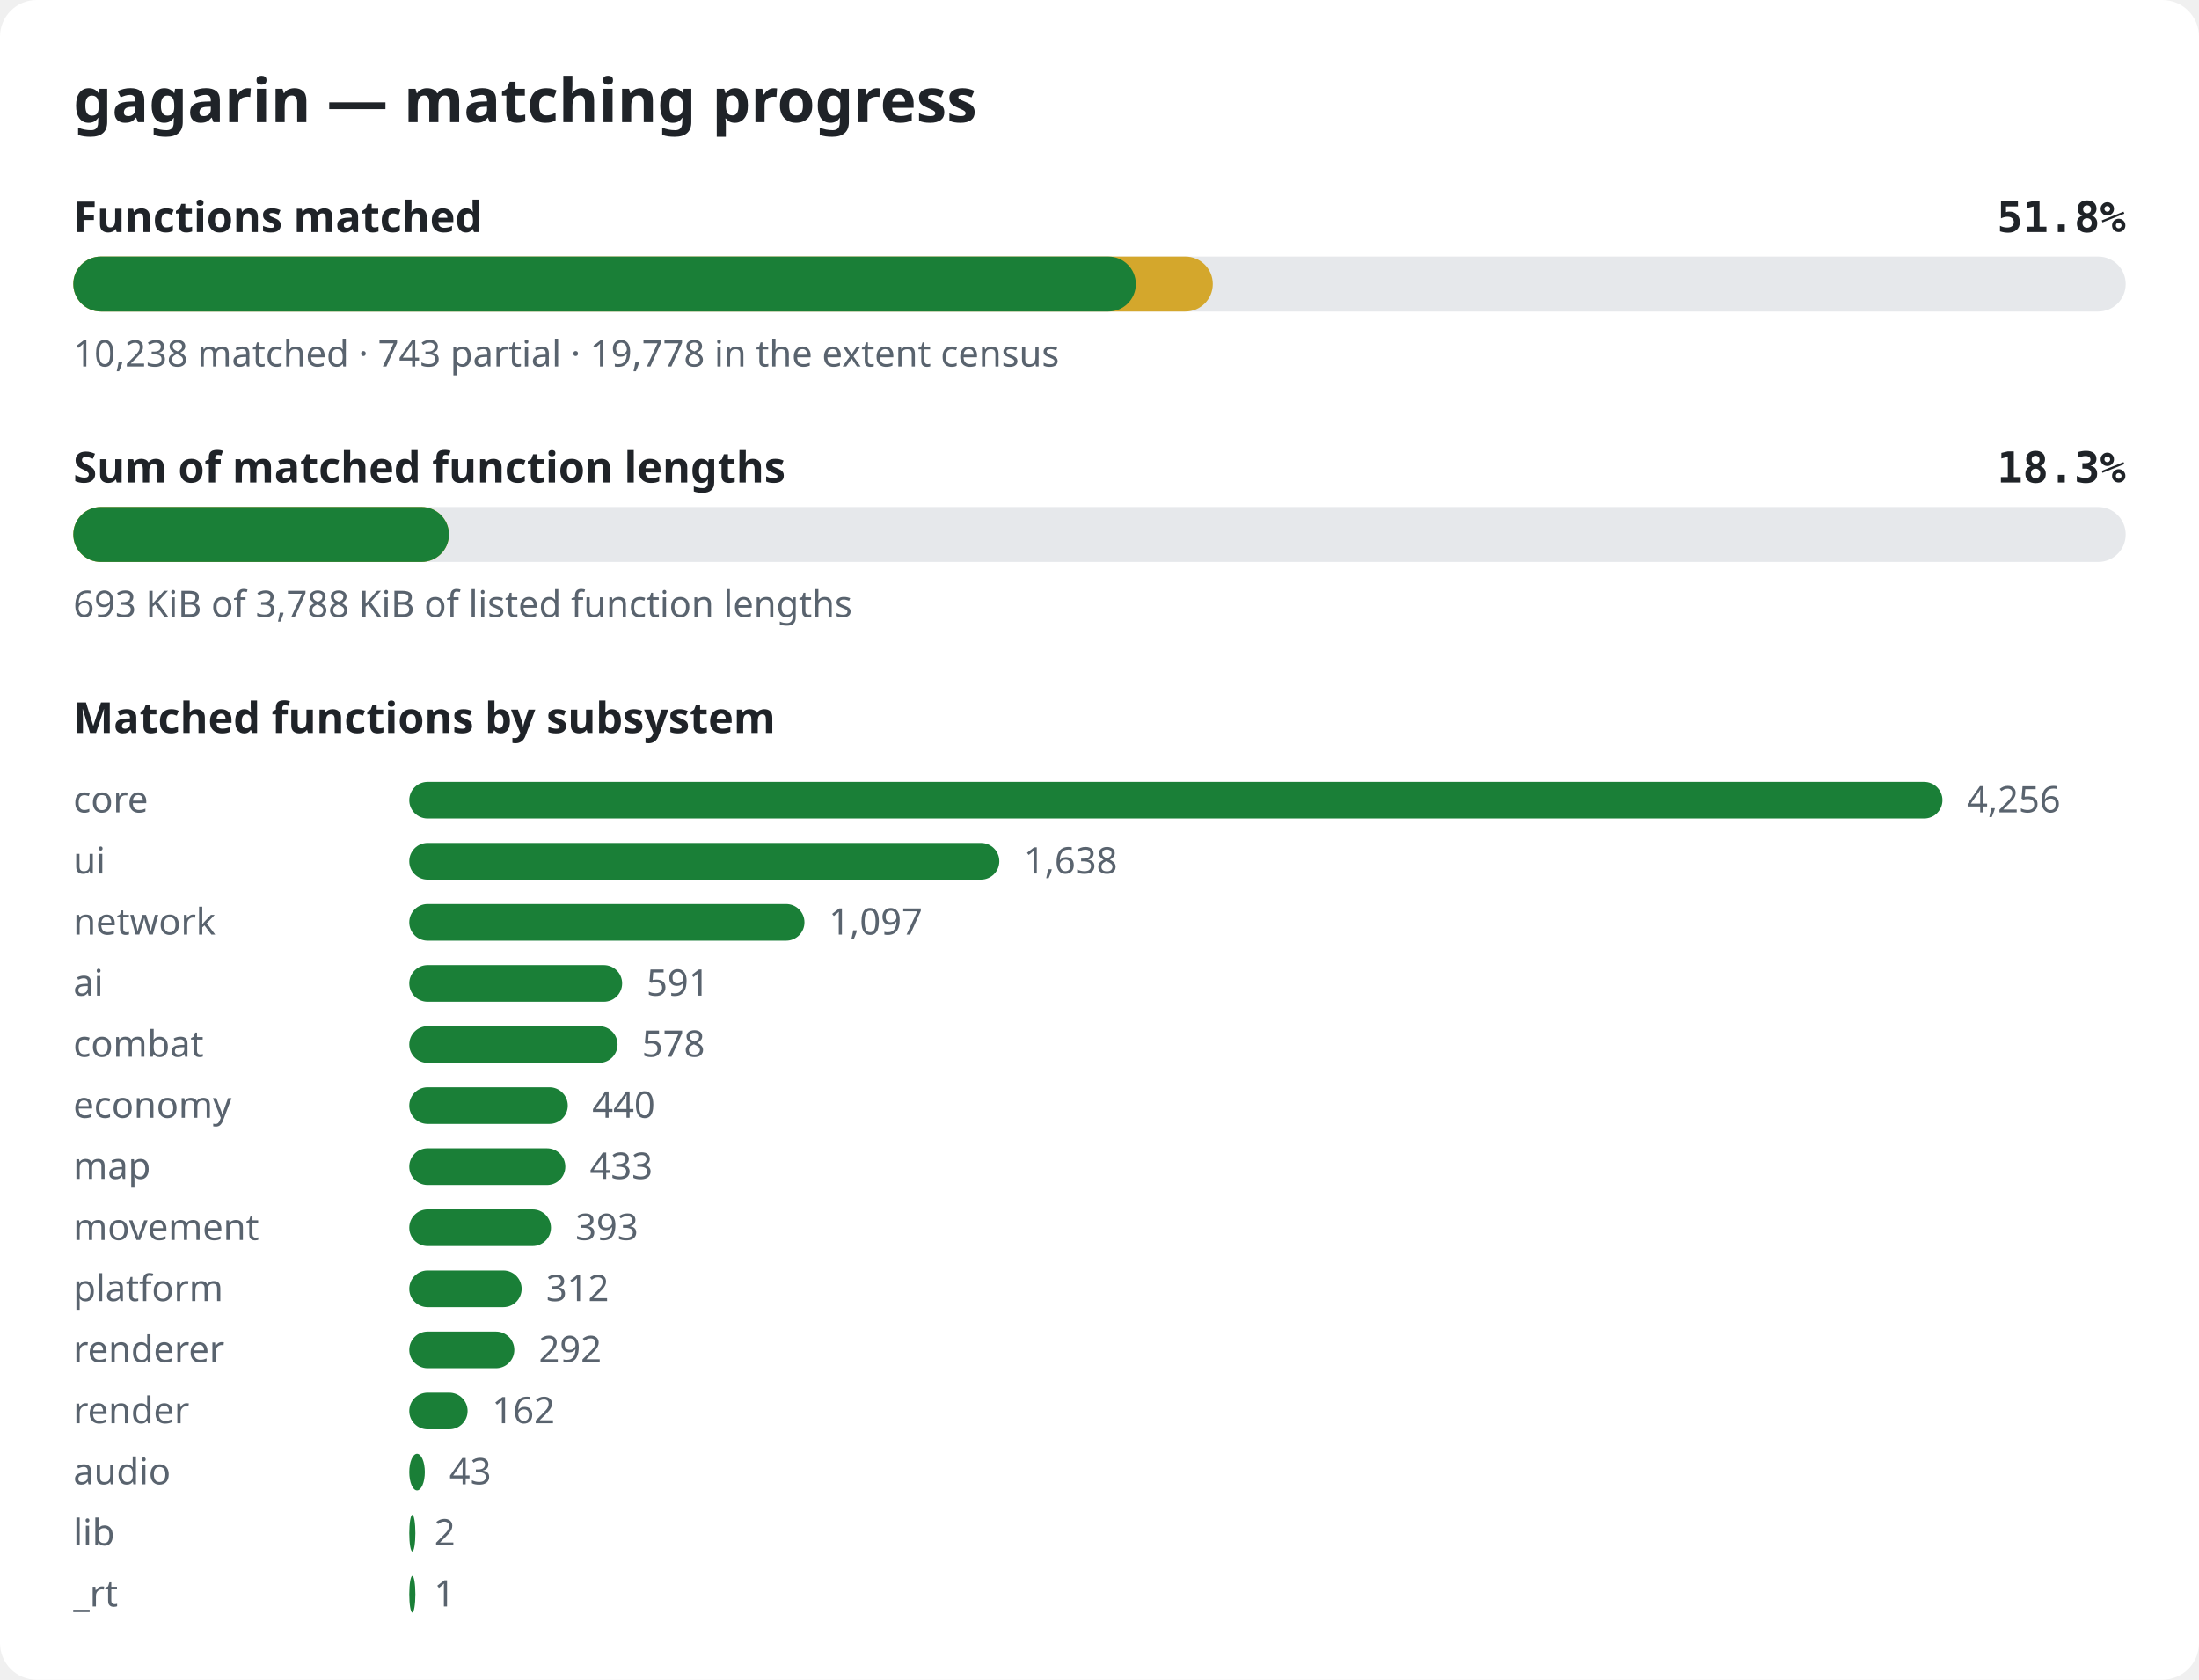
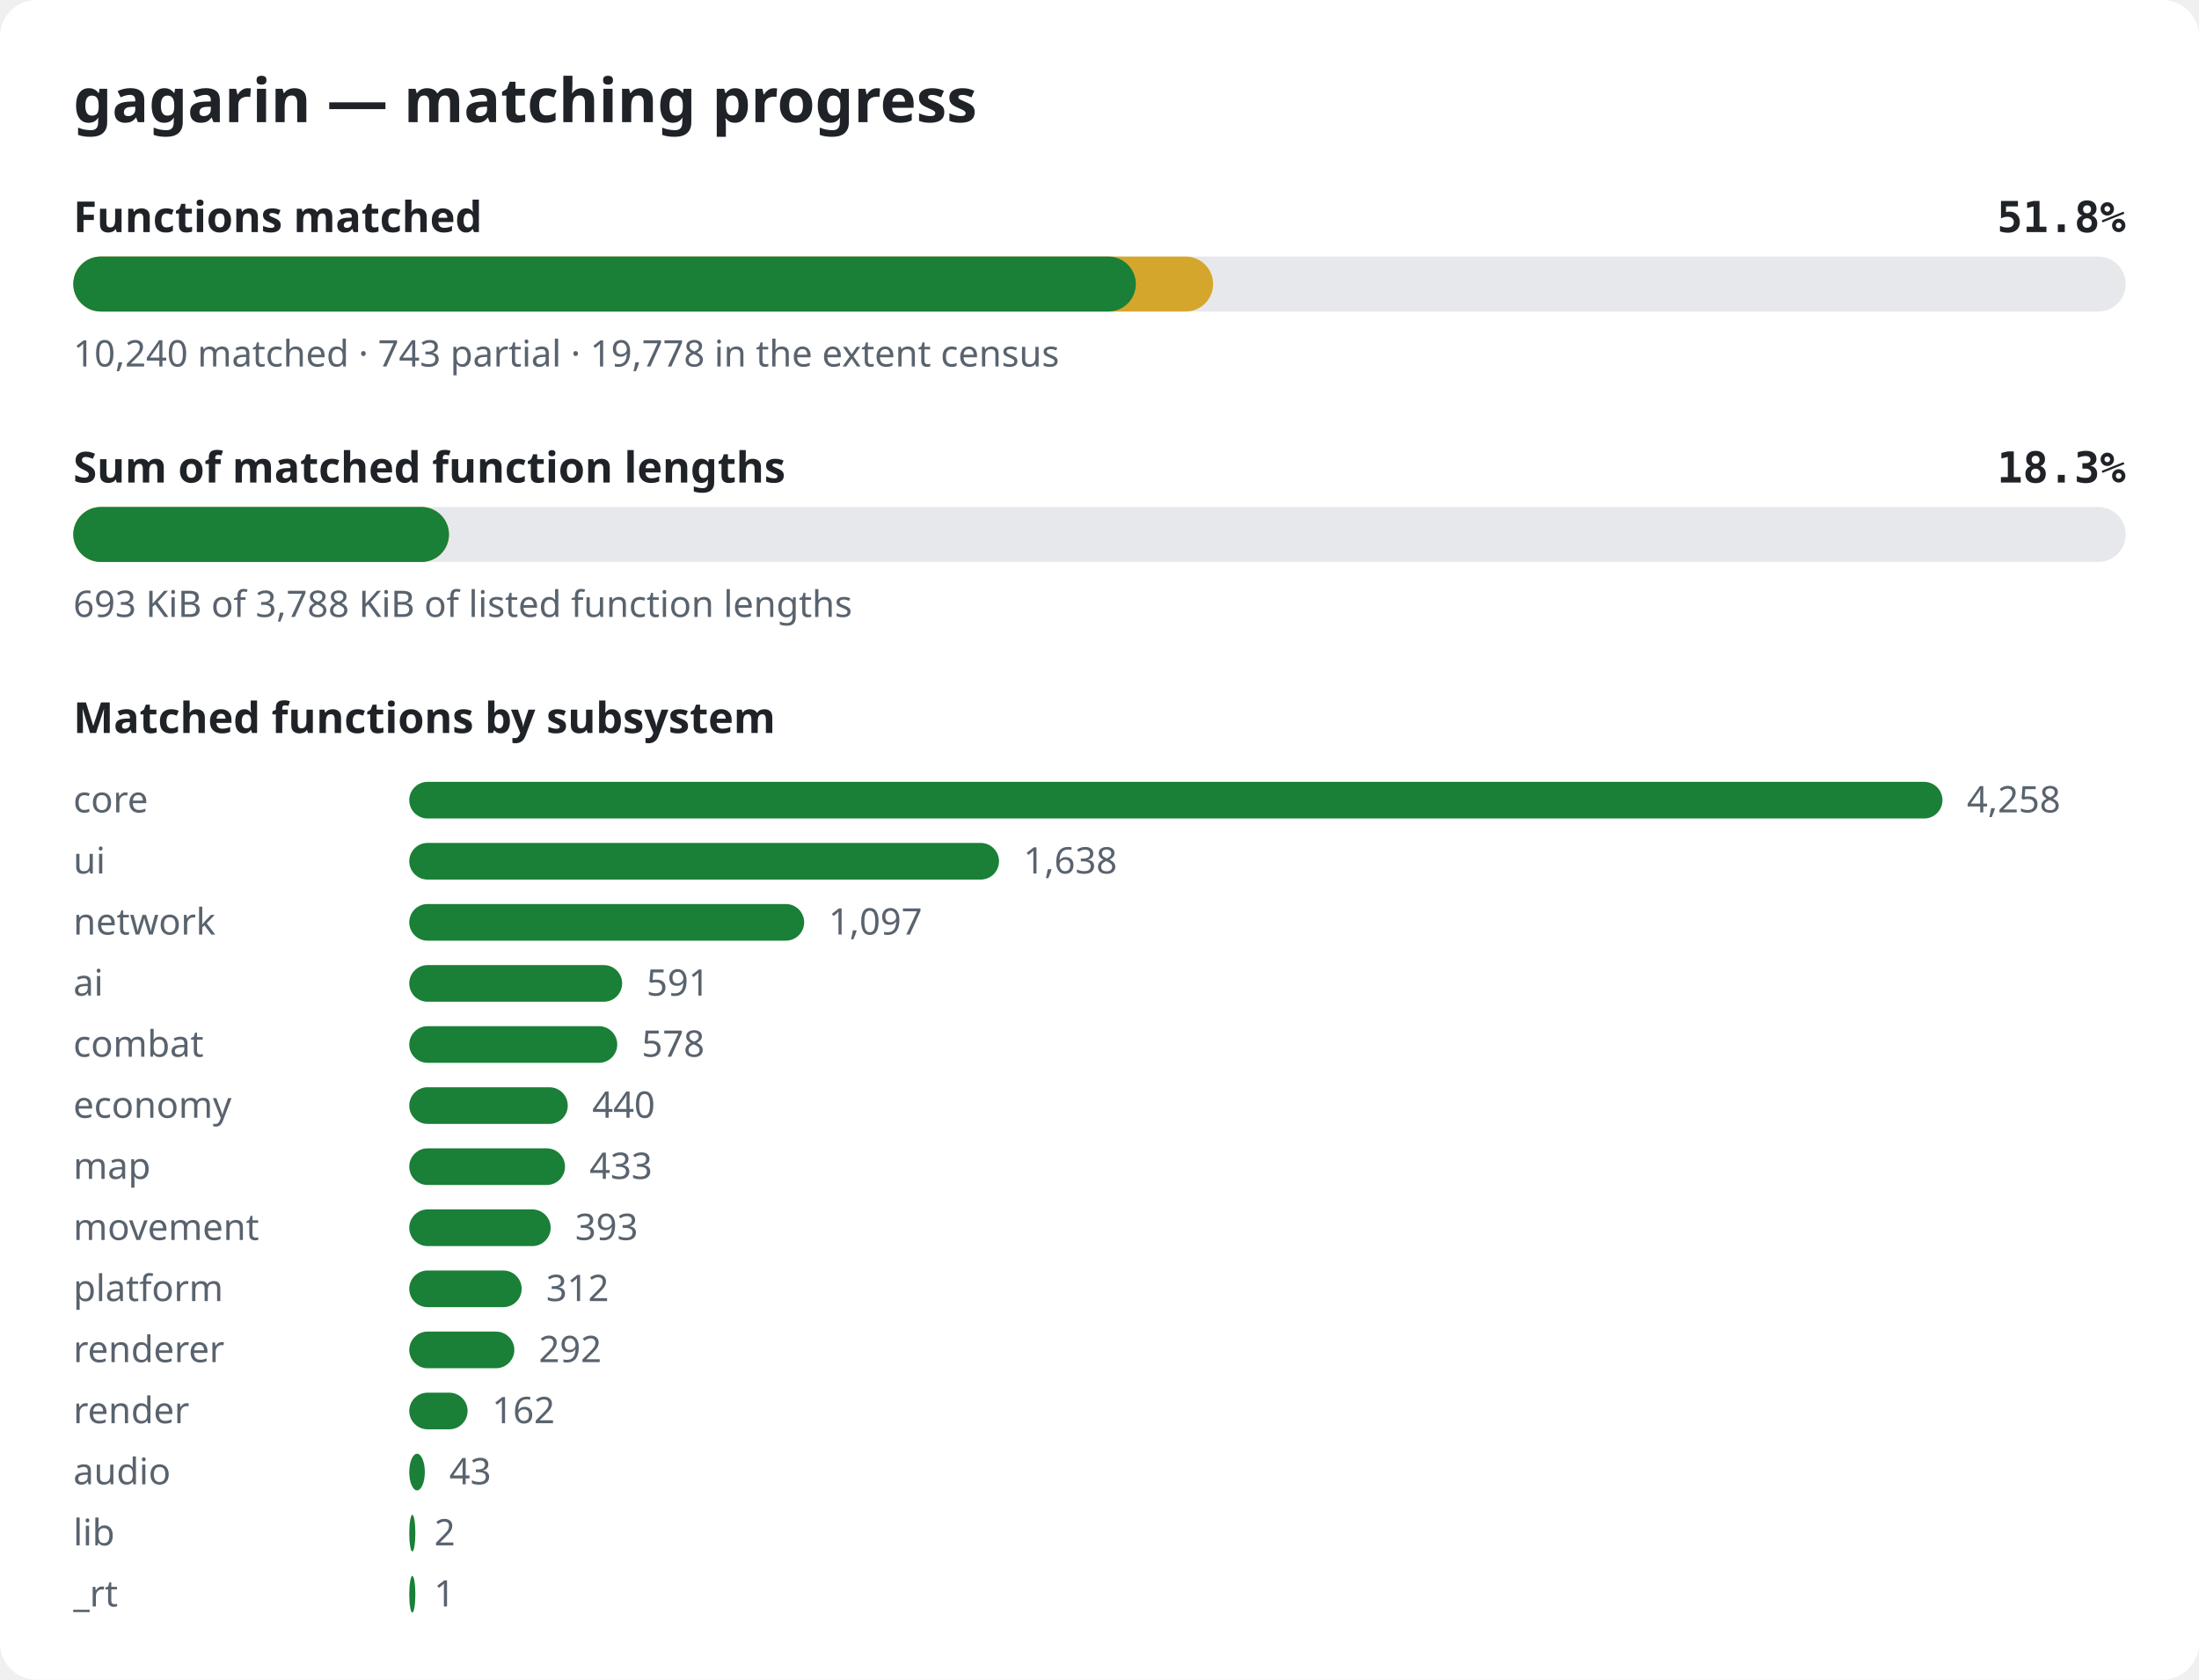
<svg xmlns="http://www.w3.org/2000/svg" width="720" height="550" viewBox="0 0 720 550" role="img" aria-label="gagarin matching progress">
  <style>.bg{fill:#ffffff}.title{font:600 20px sans-serif;fill:#1f2328}.label{font:600 14px sans-serif;fill:#1f2328}.pct{font:600 14px monospace;fill:#1f2328}.note{font:12px sans-serif;fill:#59636e}.track{fill:#e6e8eb}.done{fill:#1a7f37}.partial{fill:#d4a72c}@media (prefers-color-scheme: dark){.bg{fill:#0d1117}.title,.label,.pct{fill:#e6edf3}.note{fill:#9198a1}.track{fill:#262c36}.done{fill:#3fb950}.partial{fill:#d29922}}</style>
  <rect width="720" height="550" rx="12" class="bg" />
  <text x="24" y="40" class="title">gagarin — matching progress</text>
  <text x="24" y="76" class="label">Functions matched</text>
  <text x="696" y="76" class="pct" text-anchor="end">51.8%</text>
  <rect x="24" y="84" width="672" height="18" rx="9" class="track" />
-   <rect x="24" y="84" width="373.1" height="18" rx="9" class="partial" />
+   <rect x="24" y="84" width="373.2" height="18" rx="9" class="partial" />
  <rect x="24" y="84" width="347.9" height="18" rx="9" class="done" />
-   <text x="24" y="120" class="note">10,238 matched · 743 partial · 19,778 in the extent census</text>
+   <text x="24" y="120" class="note">10,240 matched · 743 partial · 19,778 in the extent census</text>
  <text x="24" y="158" class="label">Sum of matched function lengths</text>
  <text x="696" y="158" class="pct" text-anchor="end">18.3%</text>
  <rect x="24" y="166" width="672" height="18" rx="9" class="track" />
  <rect x="24" y="166" width="123.0" height="18" rx="9" class="partial" />
  <rect x="24" y="166" width="123.0" height="18" rx="9" class="done" />
  <text x="24" y="202" class="note">693 KiB of 3,788 KiB of listed function lengths</text>
  <text x="24" y="240" class="label">Matched functions by subsystem</text>
  <text x="24" y="266" class="note">core</text>
  <rect x="134" y="256" width="502.0" height="12" rx="6" class="done" />
-   <text x="644.0" y="266" class="note">4,256</text>
+   <text x="644.0" y="266" class="note">4,258</text>
  <text x="24" y="286" class="note">ui</text>
-   <rect x="134" y="276" width="193.2" height="12" rx="6" class="done" />
-   <text x="335.2" y="286" class="note">1,638</text>
+   <rect x="134" y="276" width="193.1" height="12" rx="6" class="done" />
+   <text x="335.1" y="286" class="note">1,638</text>
  <text x="24" y="306" class="note">network</text>
-   <rect x="134" y="296" width="129.4" height="12" rx="6" class="done" />
-   <text x="271.4" y="306" class="note">1,097</text>
+   <rect x="134" y="296" width="129.3" height="12" rx="6" class="done" />
+   <text x="271.3" y="306" class="note">1,097</text>
  <text x="24" y="326" class="note">ai</text>
  <rect x="134" y="316" width="69.7" height="12" rx="6" class="done" />
  <text x="211.7" y="326" class="note">591</text>
  <text x="24" y="346" class="note">combat</text>
-   <rect x="134" y="336" width="68.2" height="12" rx="6" class="done" />
-   <text x="210.2" y="346" class="note">578</text>
+   <rect x="134" y="336" width="68.1" height="12" rx="6" class="done" />
+   <text x="210.1" y="346" class="note">578</text>
  <text x="24" y="366" class="note">economy</text>
  <rect x="134" y="356" width="51.9" height="12" rx="6" class="done" />
  <text x="193.9" y="366" class="note">440</text>
  <text x="24" y="386" class="note">map</text>
-   <rect x="134" y="376" width="51.1" height="12" rx="6" class="done" />
-   <text x="193.1" y="386" class="note">433</text>
+   <rect x="134" y="376" width="51.0" height="12" rx="6" class="done" />
+   <text x="193.0" y="386" class="note">433</text>
  <text x="24" y="406" class="note">movement</text>
-   <rect x="134" y="396" width="46.4" height="12" rx="6" class="done" />
-   <text x="188.4" y="406" class="note">393</text>
+   <rect x="134" y="396" width="46.3" height="12" rx="6" class="done" />
+   <text x="188.3" y="406" class="note">393</text>
  <text x="24" y="426" class="note">platform</text>
  <rect x="134" y="416" width="36.8" height="12" rx="6" class="done" />
  <text x="178.8" y="426" class="note">312</text>
  <text x="24" y="446" class="note">renderer</text>
  <rect x="134" y="436" width="34.4" height="12" rx="6" class="done" />
  <text x="176.4" y="446" class="note">292</text>
  <text x="24" y="466" class="note">render</text>
  <rect x="134" y="456" width="19.1" height="12" rx="6" class="done" />
  <text x="161.1" y="466" class="note">162</text>
  <text x="24" y="486" class="note">audio</text>
  <rect x="134" y="476" width="5.1" height="12" rx="6" class="done" />
  <text x="147.1" y="486" class="note">43</text>
  <text x="24" y="506" class="note">lib</text>
  <rect x="134" y="496" width="2.0" height="12" rx="6" class="done" />
  <text x="142.2" y="506" class="note">2</text>
  <text x="24" y="526" class="note">_rt</text>
  <rect x="134" y="516" width="2.0" height="12" rx="6" class="done" />
  <text x="142.1" y="526" class="note">1</text>
</svg>
